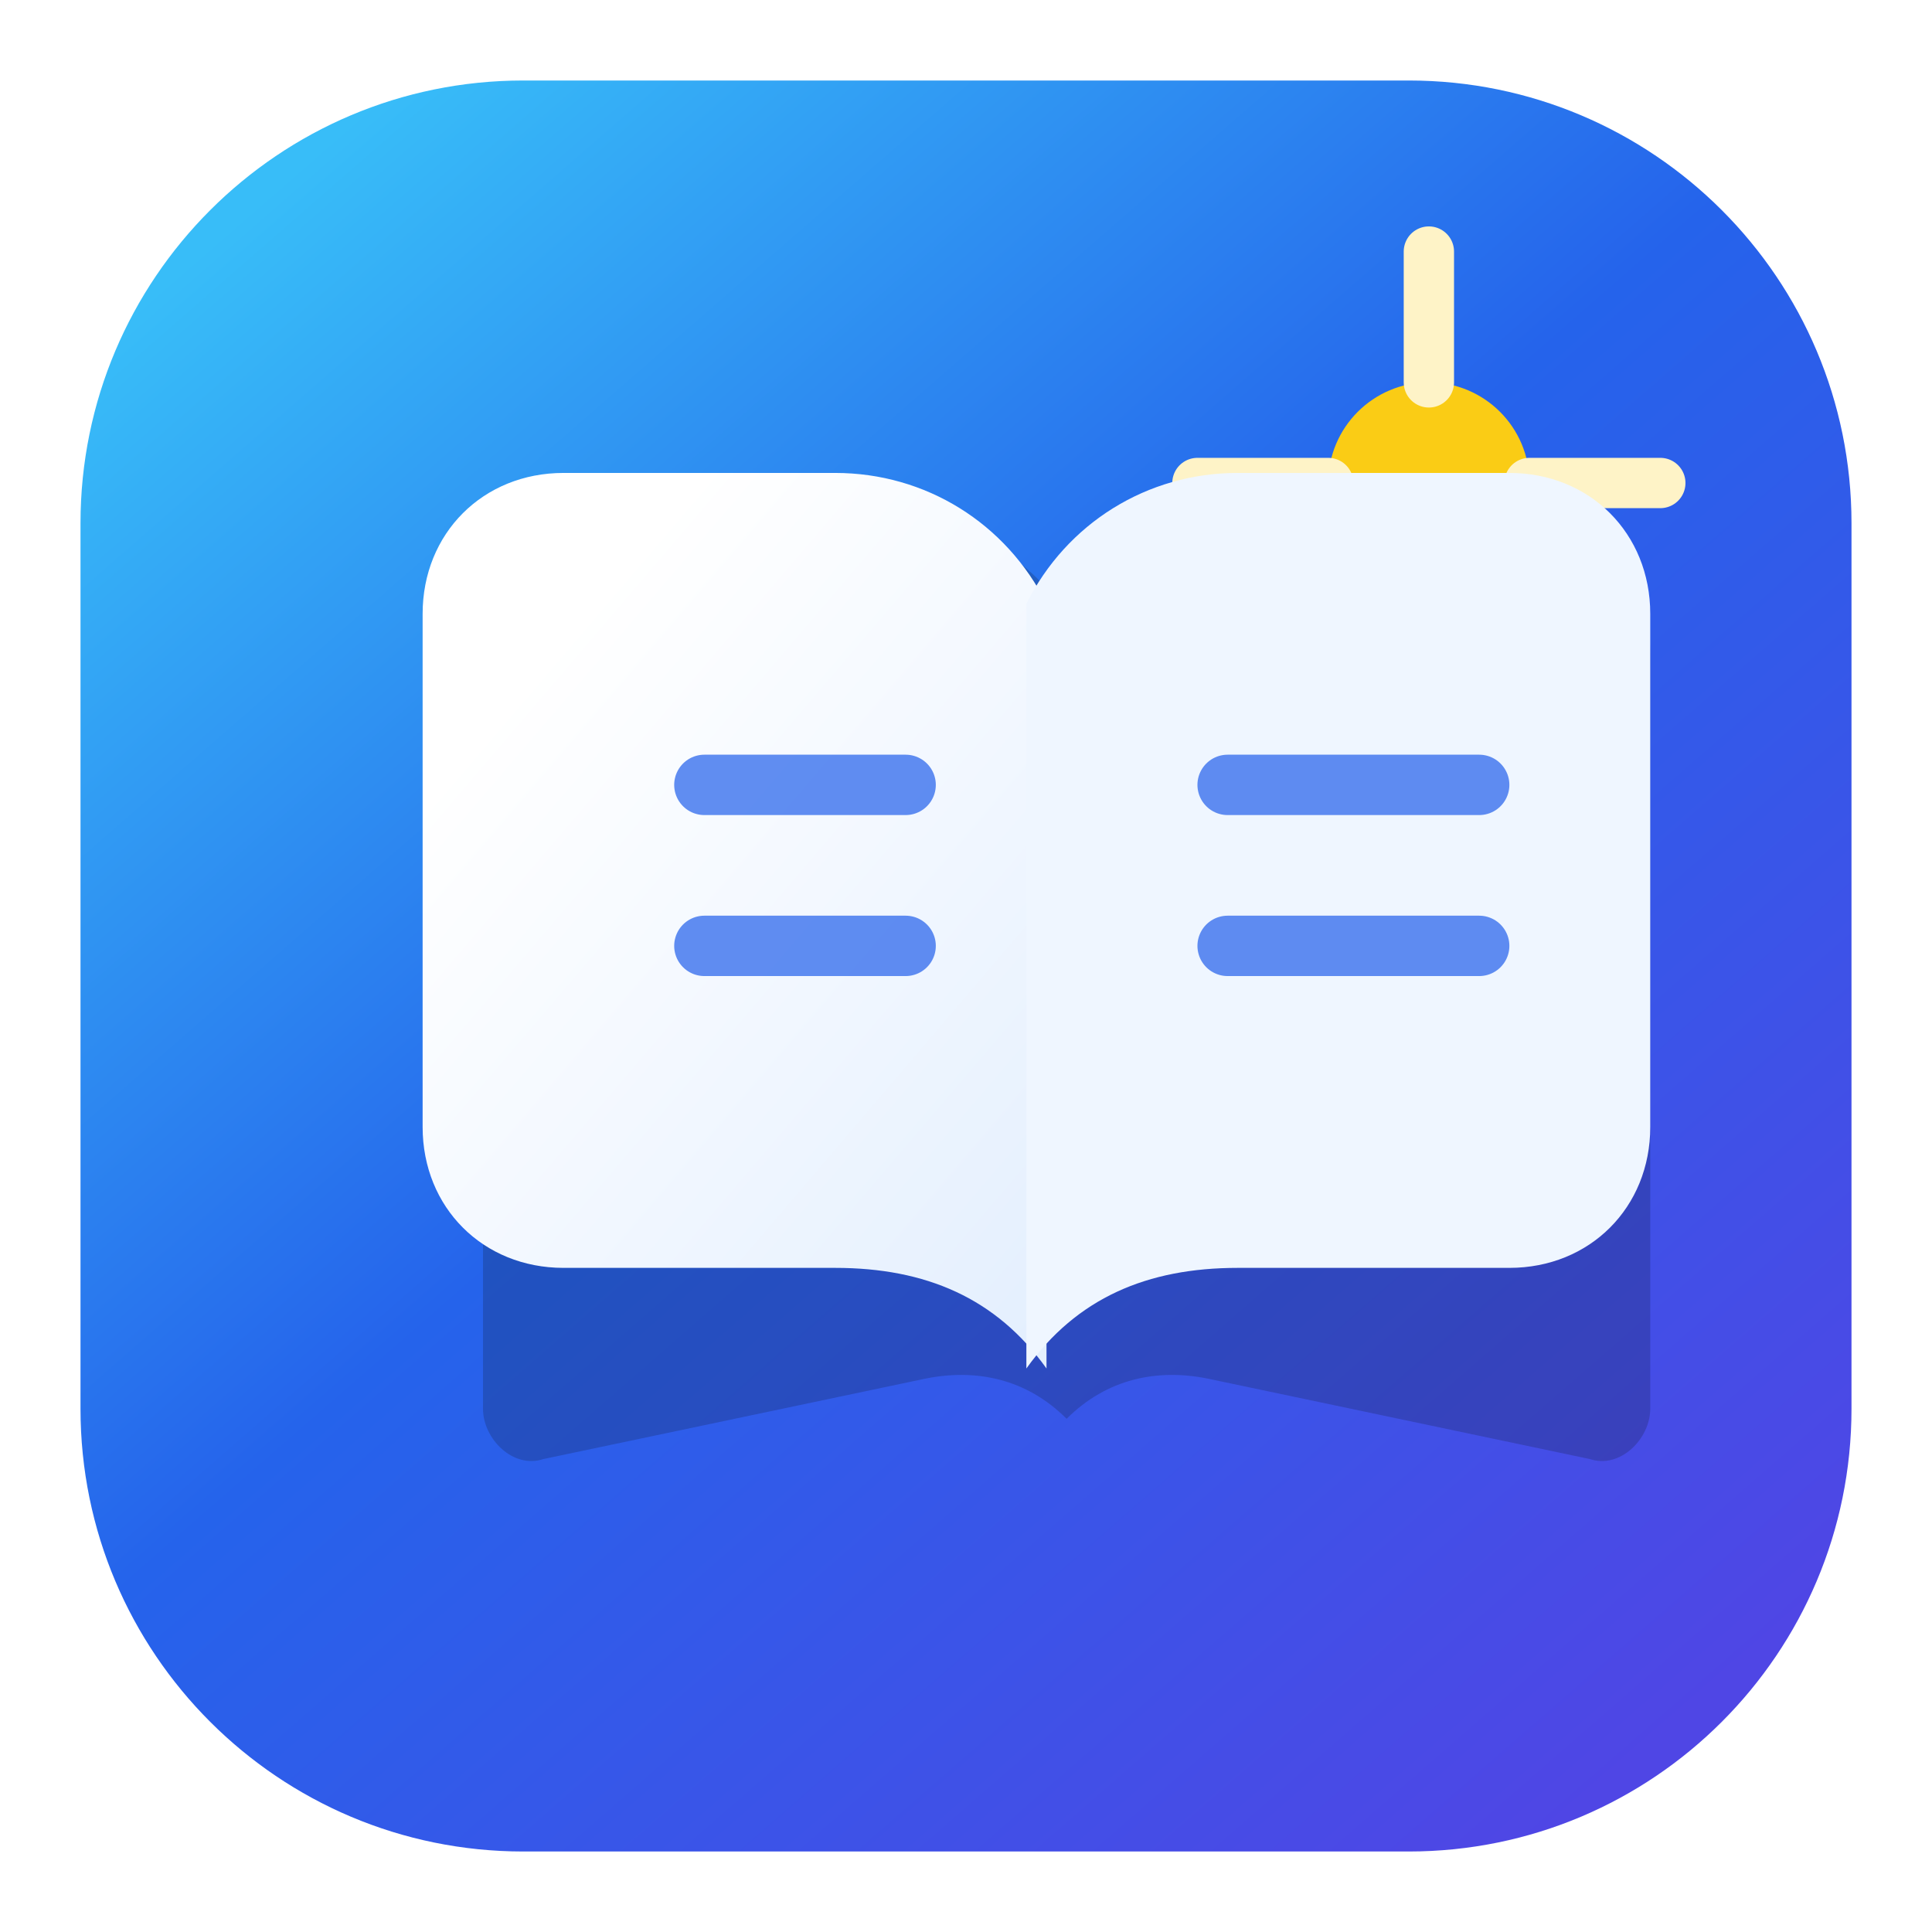
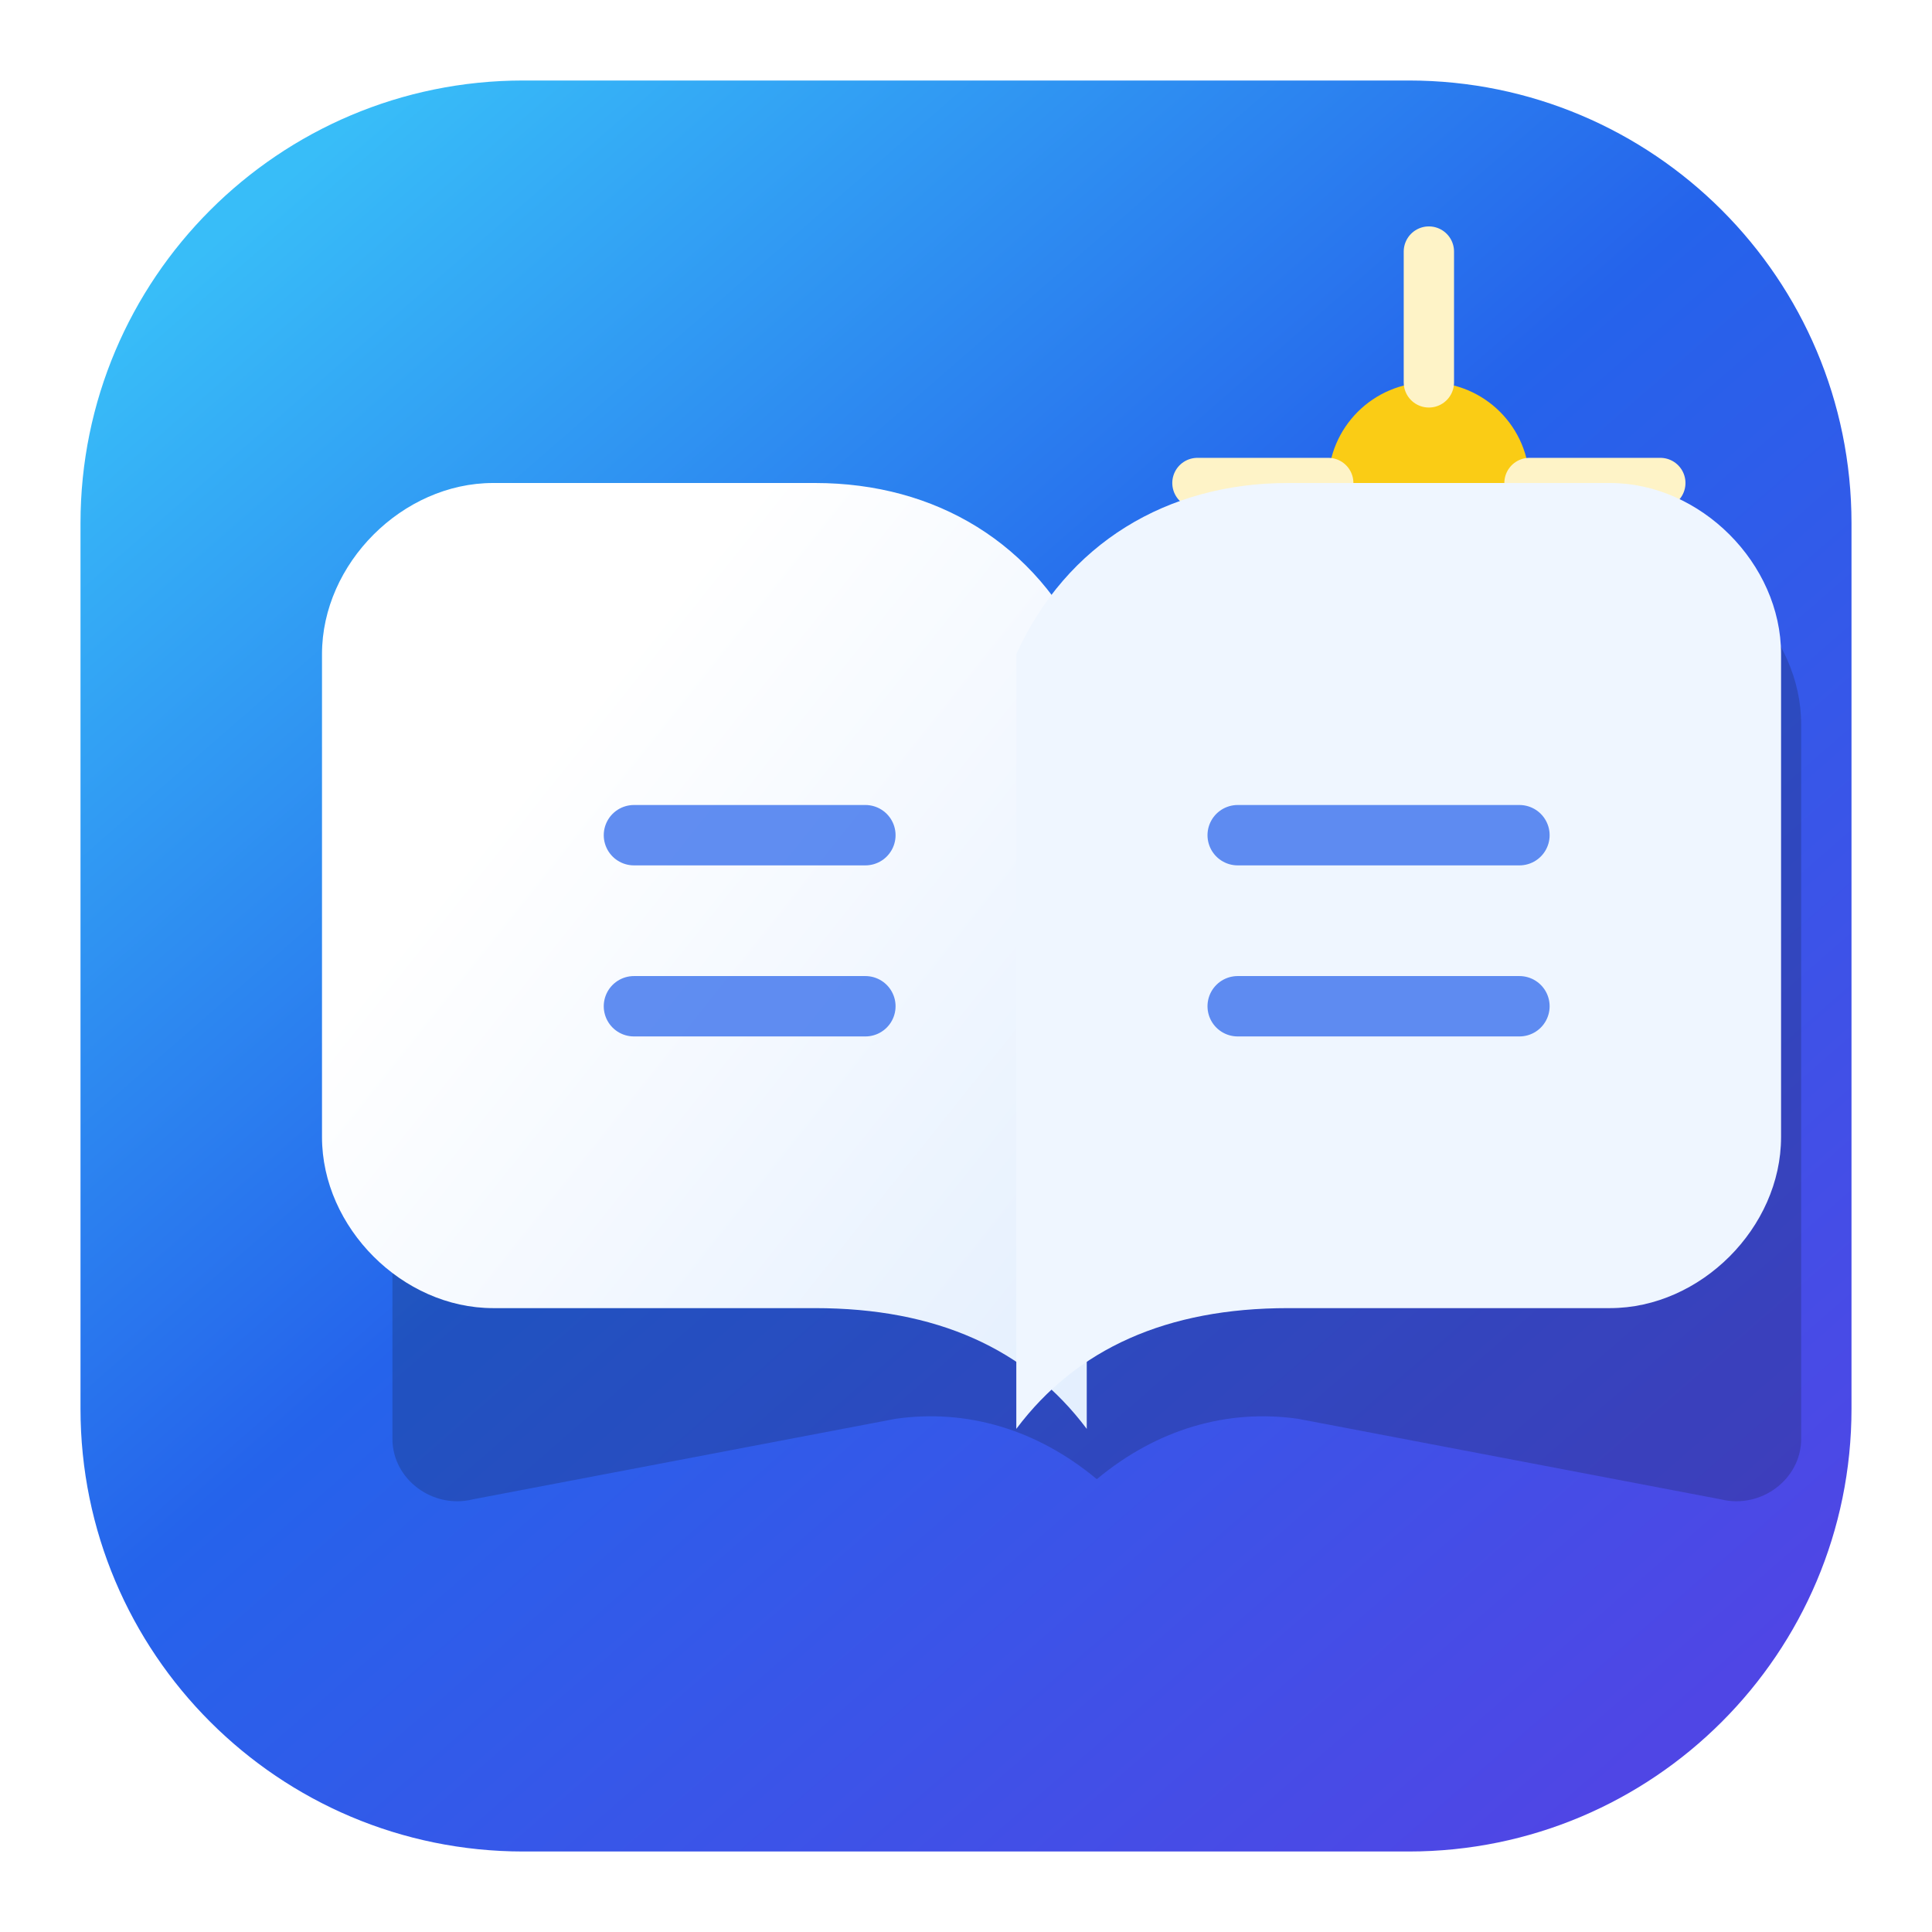
<svg xmlns="http://www.w3.org/2000/svg" width="192" height="192" viewBox="0 0 192 192" role="img" aria-label="Digital Catalyst app logo">
  <defs>
    <linearGradient id="dc-bg-192" x1="28" y1="18" x2="164" y2="174" gradientUnits="userSpaceOnUse">
      <stop stop-color="#38bdf8" />
      <stop offset="0.46" stop-color="#2563eb" />
      <stop offset="1" stop-color="#4f46e5" />
    </linearGradient>
-     <linearGradient id="dc-page-192" x1="55" y1="64" x2="137" y2="134" gradientUnits="userSpaceOnUse">
+     <linearGradient id="dc-page-192" x1="54" y1="67" x2="138" y2="134" gradientUnits="userSpaceOnUse">
      <stop stop-color="#ffffff" />
      <stop offset="1" stop-color="#dbeafe" />
    </linearGradient>
  </defs>
  <rect x="8" y="8" width="176" height="176" rx="44" fill="url(#dc-bg-192)" />
  <circle cx="142" cy="48" r="10" fill="#facc15" />
  <path d="M142 25v13M142 58v13M119 48h13M152 48h13" stroke="#fef3c7" stroke-width="5" stroke-linecap="round" />
-   <path d="M48 65c0-8 6-14 14-14h25c8 0 15 4 19 10 4-6 11-10 19-10h25c8 0 14 6 14 14v75c0 3-3 6-6 5l-38-8c-5-1-10 0-14 4-4-4-9-5-14-4l-38 8c-3 1-6-2-6-5V65z" fill="#0f172a" opacity=".22" />
-   <path d="M42 61c0-8 6-14 14-14h27c9 0 17 5 21 13v76c-5-7-12-10-21-10H56c-8 0-14-6-14-14V61z" fill="url(#dc-page-192)" />
-   <path d="M150 47c8 0 14 6 14 14v51c0 8-6 14-14 14h-27c-9 0-16 3-21 10V60c4-8 12-13 21-13h27z" fill="#eff6ff" />
-   <path d="M70 78h20M70 94h20M122 78h25M122 94h25" stroke="#2563eb" stroke-width="6" stroke-linecap="round" opacity=".72" />
+   <g transform="translate(0 8)">
+     <path d="M39 64c0-9 8-17 17-17h29c10 0 19 5 24 14 5-9 14-14 24-14h29c9 0 17 8 17 17v71c0 4-4 7-8 6l-42-8c-7-1-14 1-20 6-6-5-13-7-20-6l-42 8c-4 1-8-2-8-6V64z" fill="#0f172a" opacity=".22" />
+     <path d="M32 57c0-9 8-17 17-17h32c12 0 22 6 27 17v77c-6-8-15-12-27-12H49c-9 0-17-8-17-17V57z" fill="url(#dc-page-192)" />
+     <path d="M160 40c9 0 17 8 17 17v48c0 9-8 17-17 17h-32c-12 0-21 4-27 12V57c5-11 15-17 27-17h32z" fill="#eff6ff" />
+     <path d="M63 75h23M63 92h23M123 75h28M123 92h28" stroke="#2563eb" stroke-width="6" stroke-linecap="round" opacity=".72" />
+   </g>
</svg>
